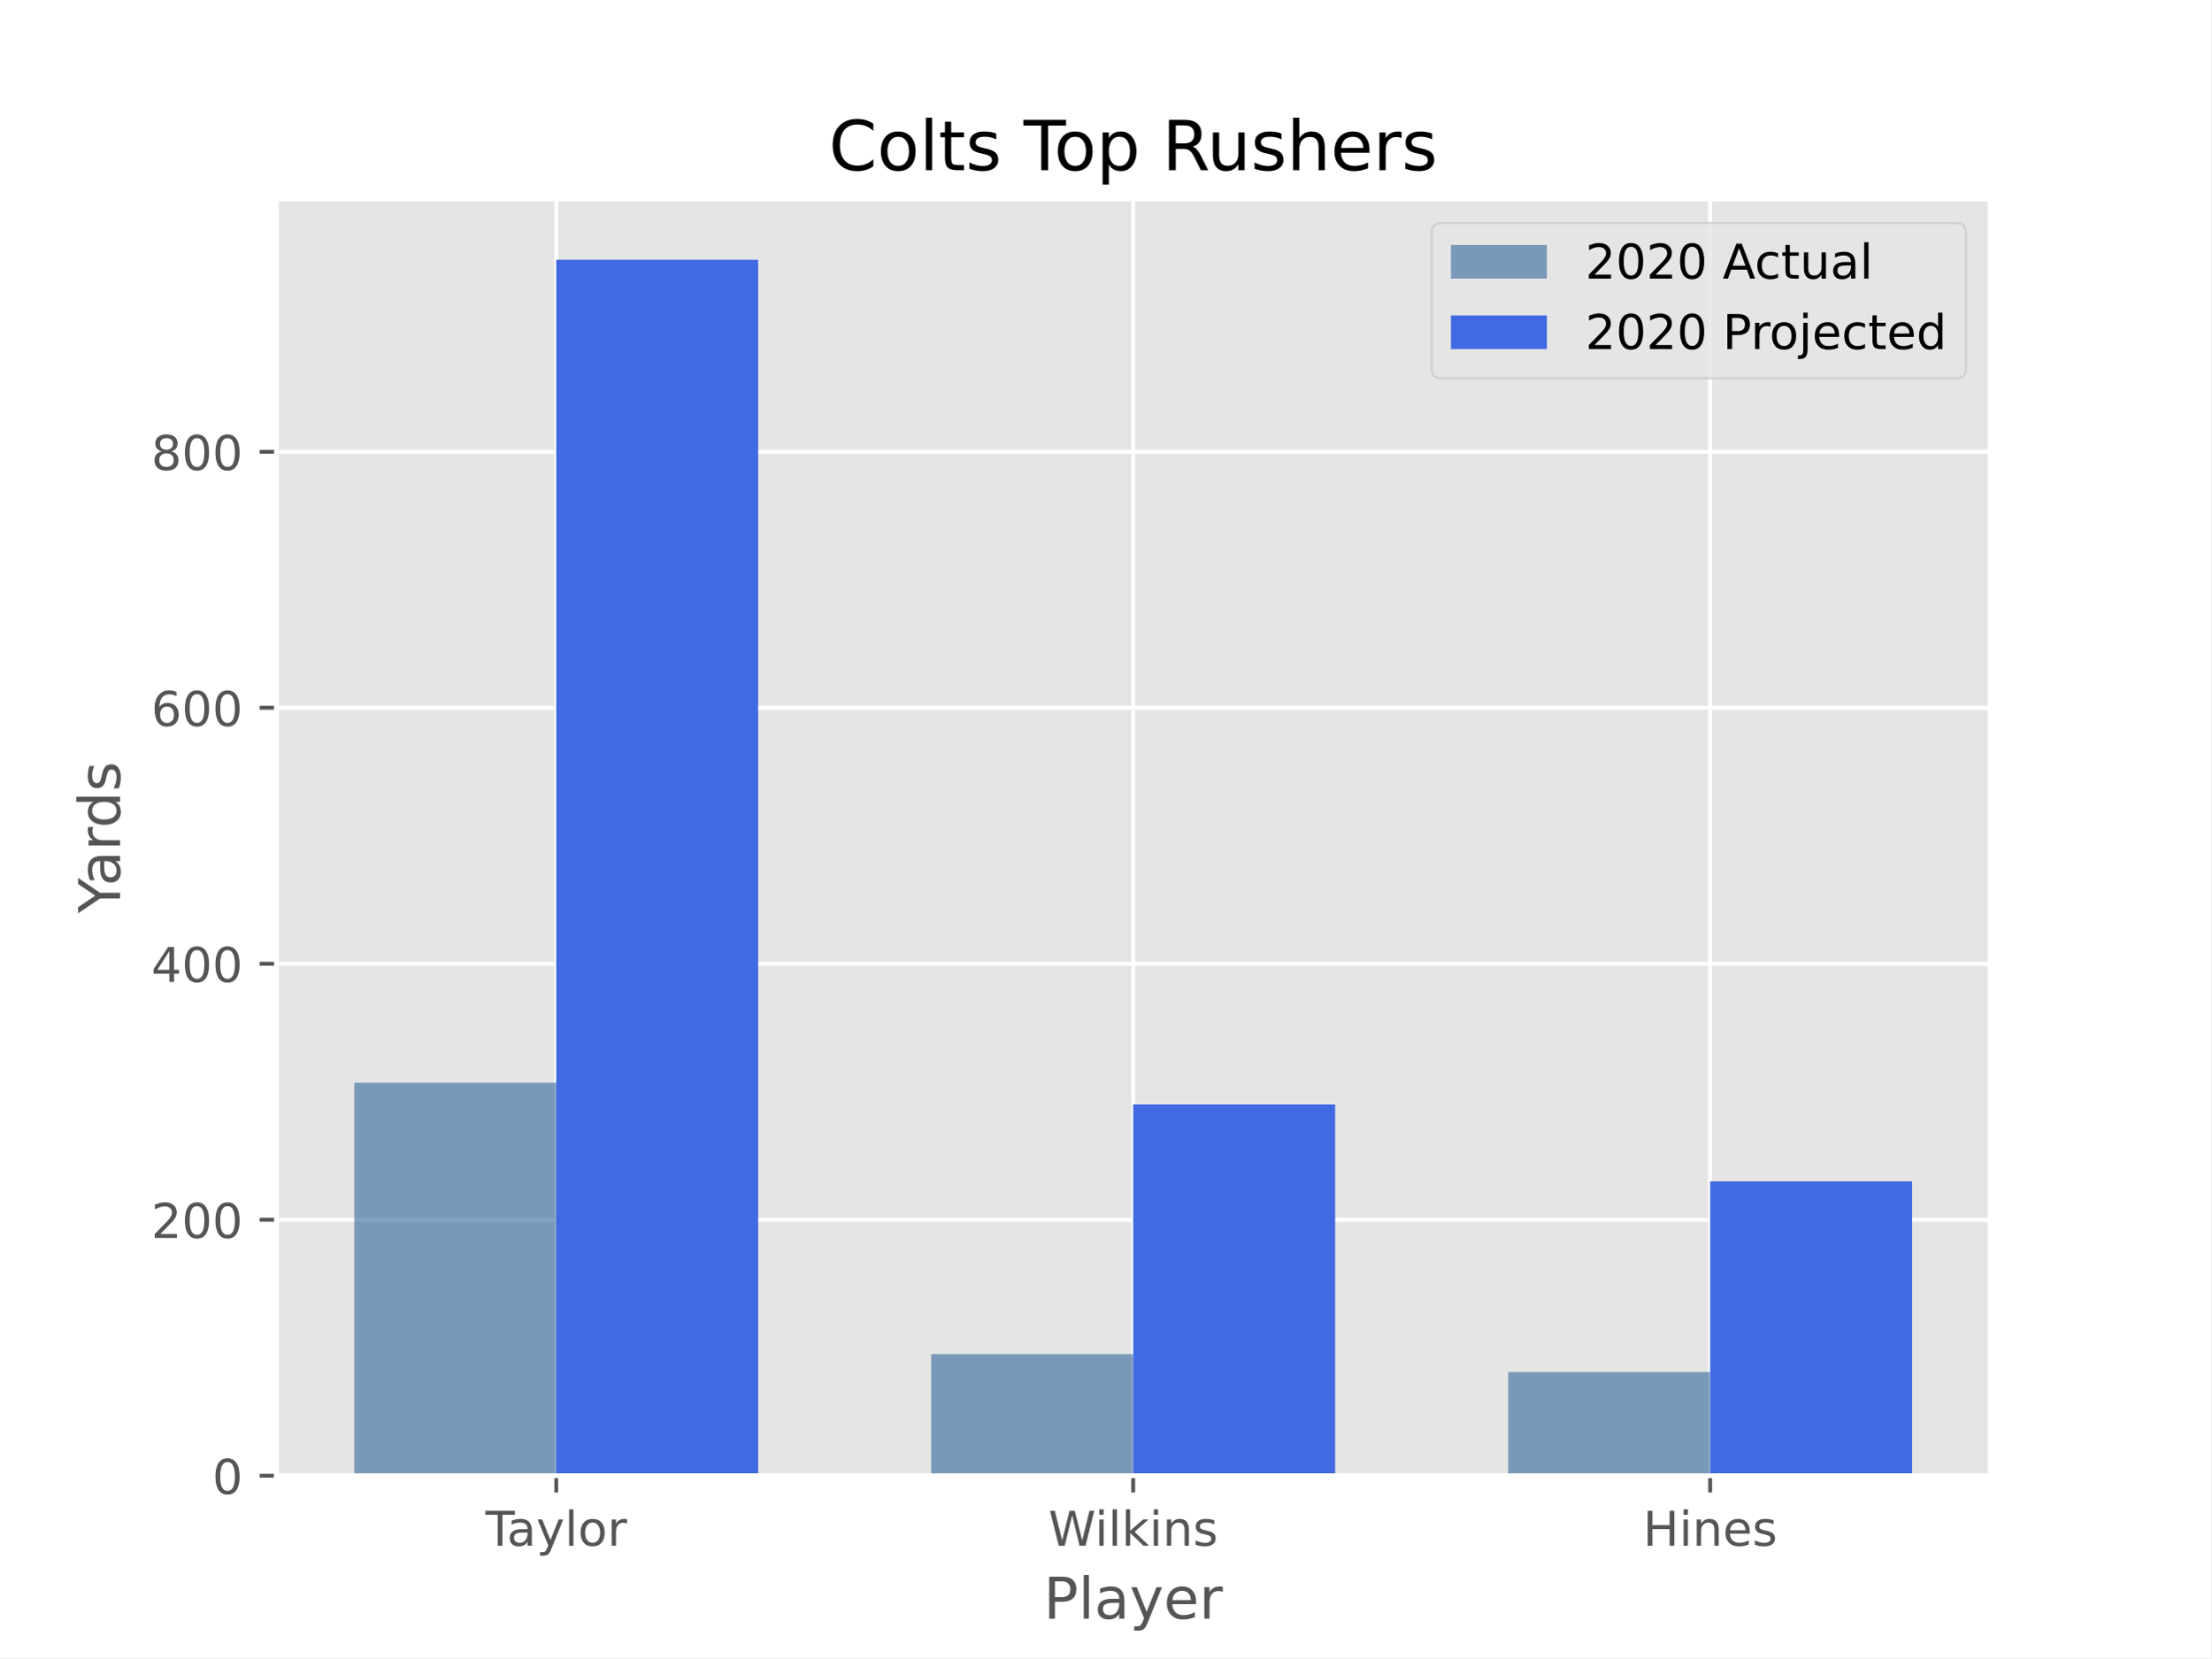
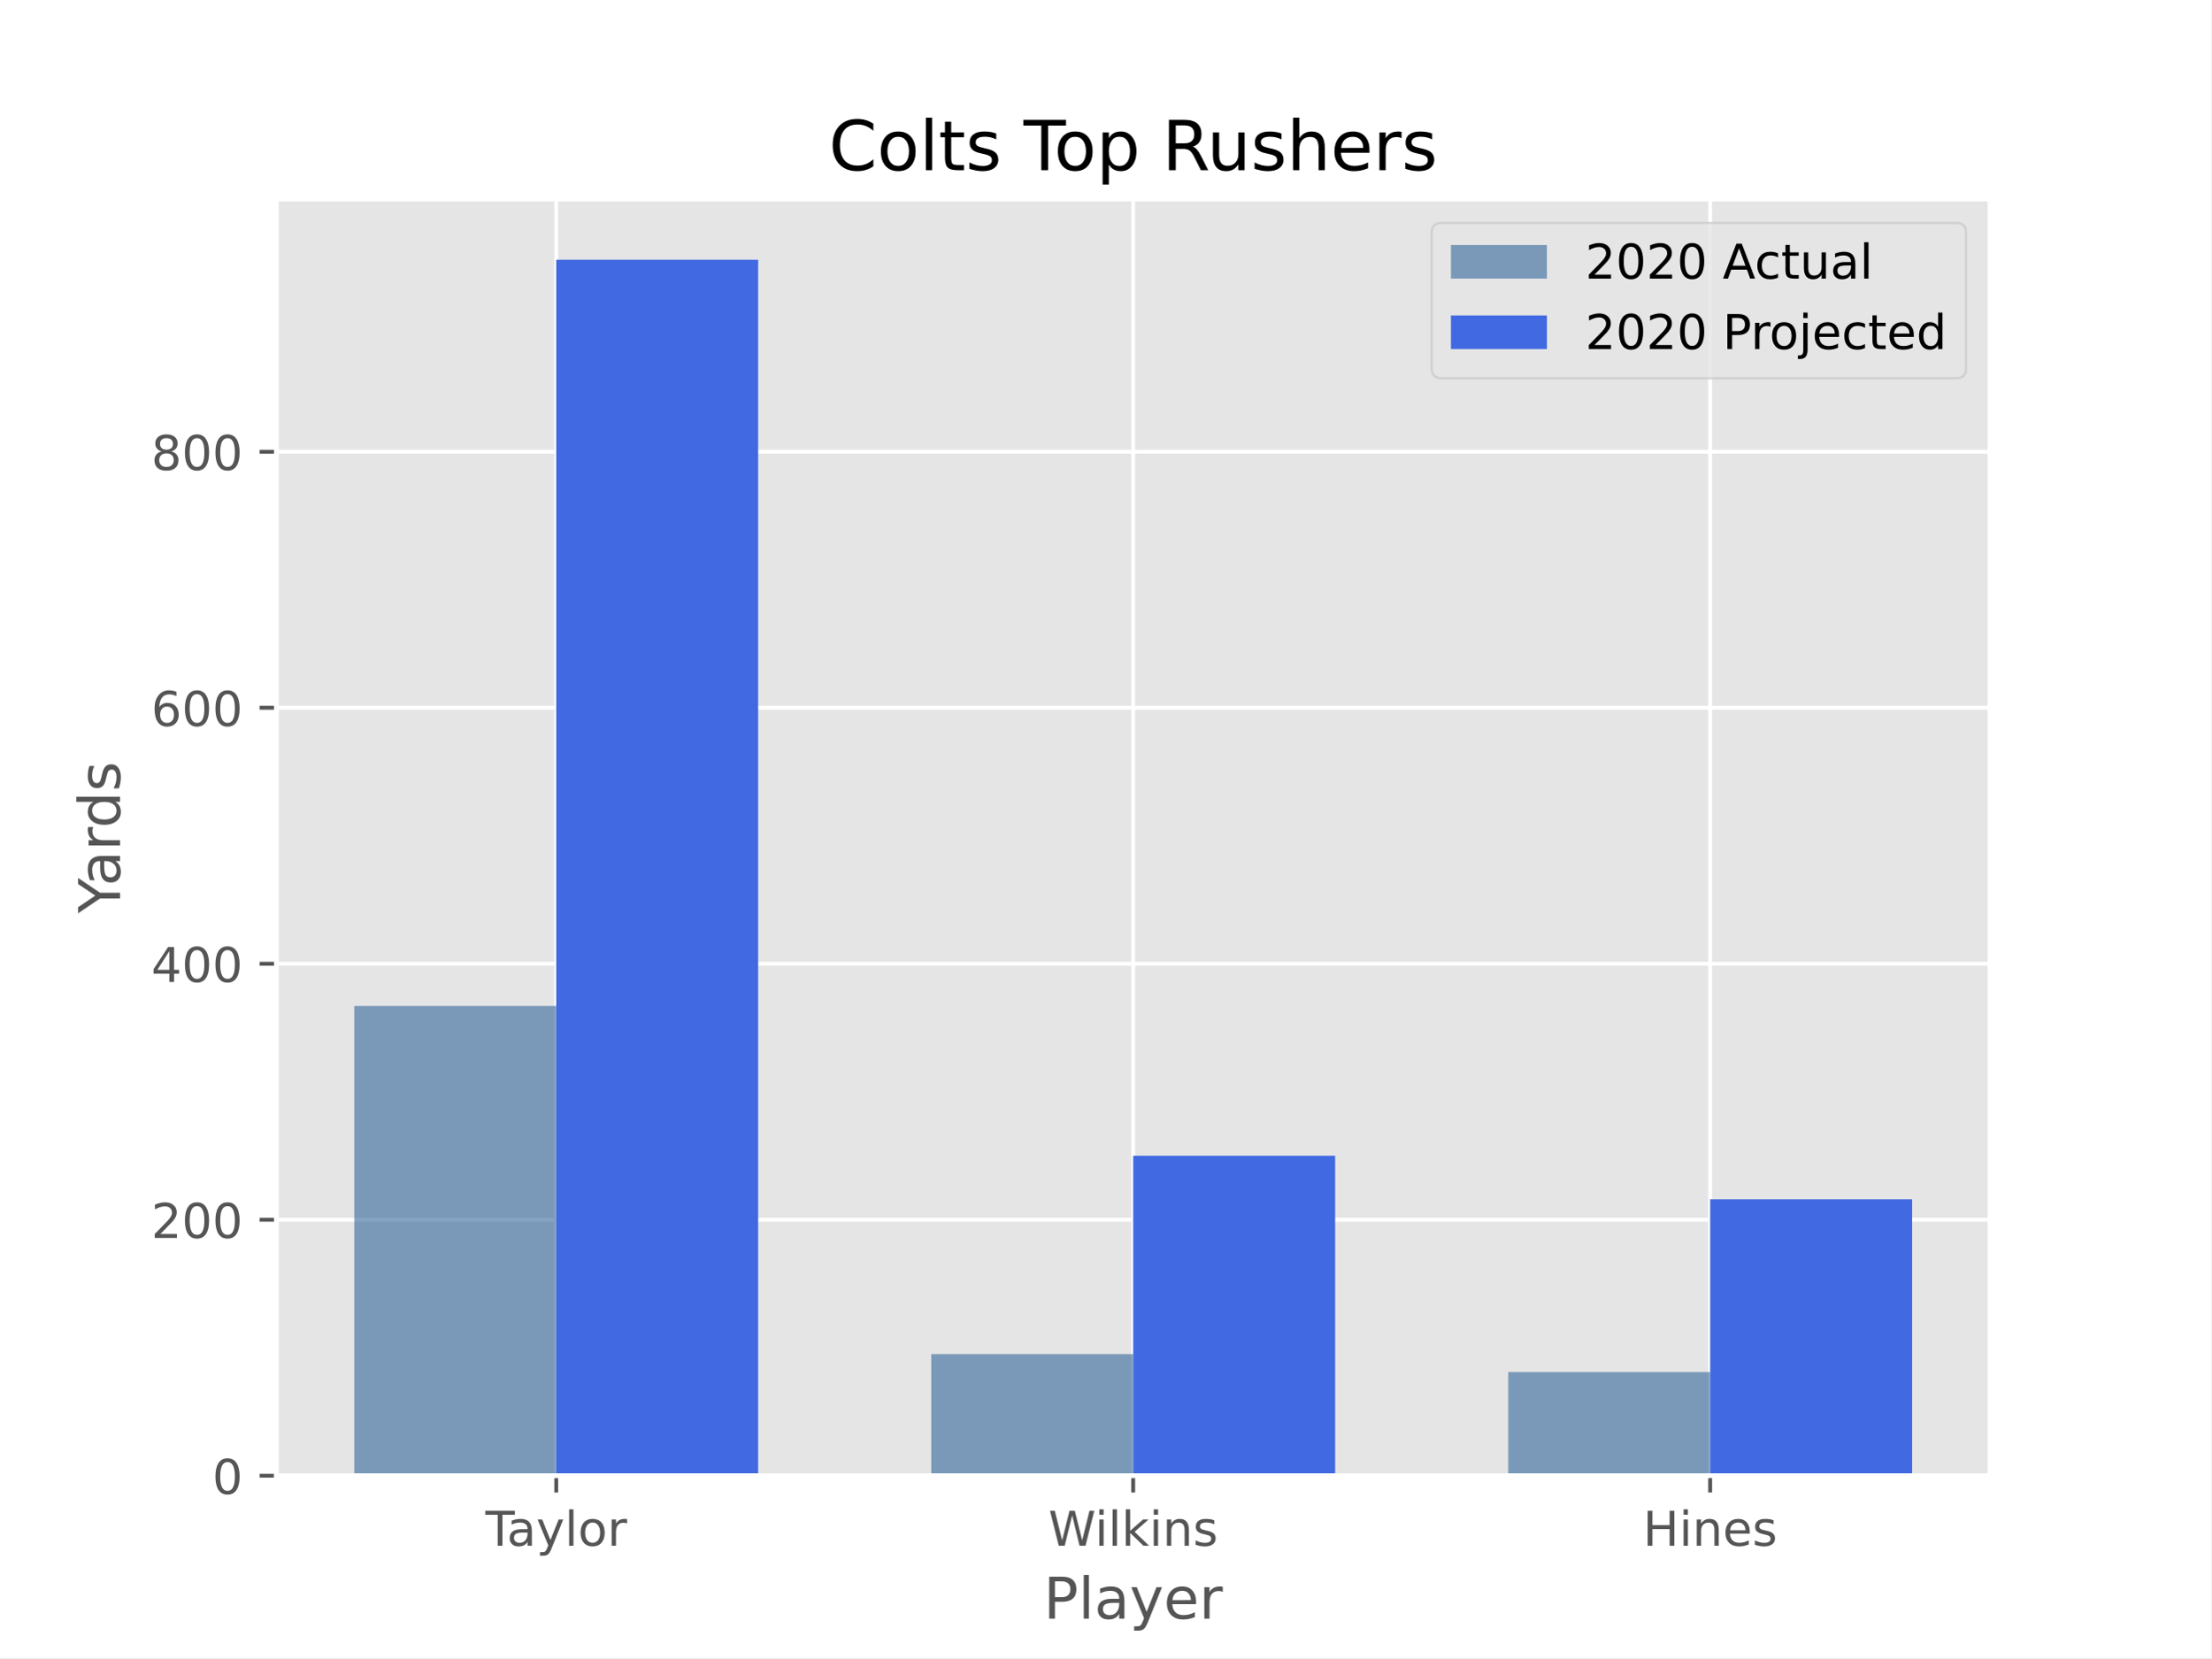
<svg xmlns="http://www.w3.org/2000/svg" xmlns:xlink="http://www.w3.org/1999/xlink" height="345.6pt" version="1.1" viewBox="0 0 460.8 345.6" width="460.8pt">
  <defs>
    <style type="text/css">*{stroke-linecap:butt;stroke-linejoin:round;}</style>
  </defs>
  <g id="figure_1">
    <g id="patch_1">
      <path d="M 0 345.6  L 460.8 345.6  L 460.8 0  L 0 0  z " style="fill:#ffffff;" />
    </g>
    <g id="axes_1">
      <g id="patch_2">
        <path d="M 57.6 307.584  L 414.72 307.584  L 414.72 41.472  L 57.6 41.472  z " style="fill:#e5e5e5;" />
      </g>
      <g id="matplotlib.axis_1">
        <g id="xtick_1">
          <g id="line2d_1">
-             <path clip-path="url(#pa7153b9156)" d="M 115.918 307.584  L 115.918 41.472  " style="fill:none;stroke:#ffffff;stroke-linecap:square;stroke-width:0.8;" />
+             <path clip-path="url(#p574c17836d)" d="M 115.918 307.584  L 115.918 41.472  " style="fill:none;stroke:#ffffff;stroke-linecap:square;stroke-width:0.8;" />
          </g>
          <g id="line2d_2">
            <defs>
-               <path d="M 0 0  L 0 3.5  " id="m038e6ff07d" style="stroke:#555555;stroke-width:0.8;" />
-             </defs>
-             <g>
-               <use style="fill:#555555;stroke:#555555;stroke-width:0.8;" x="115.918" xlink:href="#m038e6ff07d" y="307.584" />
+               <path d="M 0 0  L 0 3.5  " id="m53b5a67211" style="stroke:#555555;stroke-width:0.8;" />
+             </defs>
+             <g>
+               <use style="fill:#555555;stroke:#555555;stroke-width:0.8;" x="115.918" xlink:href="#m53b5a67211" y="307.584" />
            </g>
          </g>
          <g id="text_1">
            <g style="fill:#555555;" transform="translate(101.1613 322.1824)scale(0.1 -0.1)">
              <defs>
                <path d="M -0.297 72.906  L 61.375 72.906  L 61.375 64.594  L 35.5 64.594  L 35.5 0  L 25.594 0  L 25.594 64.594  L -0.297 64.594  z " id="DejaVuSans-84" />
                <path d="M 34.281 27.484  Q 23.391 27.484 19.188 25  Q 14.984 22.516 14.984 16.5  Q 14.984 11.719 18.141 8.906  Q 21.297 6.109 26.703 6.109  Q 34.188 6.109 38.703 11.406  Q 43.219 16.703 43.219 25.484  L 43.219 27.484  z M 52.203 31.203  L 52.203 0  L 43.219 0  L 43.219 8.297  Q 40.141 3.328 35.547 0.953  Q 30.953 -1.422 24.312 -1.422  Q 15.922 -1.422 10.953 3.297  Q 6 8.016 6 15.922  Q 6 25.141 12.172 29.828  Q 18.359 34.516 30.609 34.516  L 43.219 34.516  L 43.219 35.406  Q 43.219 41.609 39.141 45  Q 35.062 48.391 27.688 48.391  Q 23 48.391 18.547 47.266  Q 14.109 46.141 10.016 43.891  L 10.016 52.203  Q 14.938 54.109 19.578 55.047  Q 24.219 56 28.609 56  Q 40.484 56 46.344 49.844  Q 52.203 43.703 52.203 31.203  z " id="DejaVuSans-97" />
                <path d="M 32.172 -5.078  Q 28.375 -14.844 24.75 -17.812  Q 21.141 -20.797 15.094 -20.797  L 7.906 -20.797  L 7.906 -13.281  L 13.188 -13.281  Q 16.891 -13.281 18.938 -11.516  Q 21 -9.766 23.484 -3.219  L 25.094 0.875  L 2.984 54.688  L 12.5 54.688  L 29.594 11.922  L 46.688 54.688  L 56.203 54.688  z " id="DejaVuSans-121" />
                <path d="M 9.422 75.984  L 18.406 75.984  L 18.406 0  L 9.422 0  z " id="DejaVuSans-108" />
                <path d="M 30.609 48.391  Q 23.391 48.391 19.188 42.75  Q 14.984 37.109 14.984 27.297  Q 14.984 17.484 19.156 11.844  Q 23.344 6.203 30.609 6.203  Q 37.797 6.203 41.984 11.859  Q 46.188 17.531 46.188 27.297  Q 46.188 37.016 41.984 42.703  Q 37.797 48.391 30.609 48.391  z M 30.609 56  Q 42.328 56 49.016 48.375  Q 55.719 40.766 55.719 27.297  Q 55.719 13.875 49.016 6.219  Q 42.328 -1.422 30.609 -1.422  Q 18.844 -1.422 12.172 6.219  Q 5.516 13.875 5.516 27.297  Q 5.516 40.766 12.172 48.375  Q 18.844 56 30.609 56  z " id="DejaVuSans-111" />
                <path d="M 41.109 46.297  Q 39.594 47.172 37.812 47.578  Q 36.031 48 33.891 48  Q 26.266 48 22.188 43.047  Q 18.109 38.094 18.109 28.812  L 18.109 0  L 9.078 0  L 9.078 54.688  L 18.109 54.688  L 18.109 46.188  Q 20.953 51.172 25.484 53.578  Q 30.031 56 36.531 56  Q 37.453 56 38.578 55.875  Q 39.703 55.766 41.062 55.516  z " id="DejaVuSans-114" />
              </defs>
              <use xlink:href="#DejaVuSans-84" />
              <use x="44.584" xlink:href="#DejaVuSans-97" />
              <use x="105.863" xlink:href="#DejaVuSans-121" />
              <use x="165.043" xlink:href="#DejaVuSans-108" />
              <use x="192.826" xlink:href="#DejaVuSans-111" />
              <use x="254.008" xlink:href="#DejaVuSans-114" />
            </g>
          </g>
        </g>
        <g id="xtick_2">
          <g id="line2d_3">
-             <path clip-path="url(#pa7153b9156)" d="M 236.16 307.584  L 236.16 41.472  " style="fill:none;stroke:#ffffff;stroke-linecap:square;stroke-width:0.8;" />
+             <path clip-path="url(#p574c17836d)" d="M 236.16 307.584  L 236.16 41.472  " style="fill:none;stroke:#ffffff;stroke-linecap:square;stroke-width:0.8;" />
          </g>
          <g id="line2d_4">
            <g>
-               <use style="fill:#555555;stroke:#555555;stroke-width:0.8;" x="236.16" xlink:href="#m038e6ff07d" y="307.584" />
+               <use style="fill:#555555;stroke:#555555;stroke-width:0.8;" x="236.16" xlink:href="#m53b5a67211" y="307.584" />
            </g>
          </g>
          <g id="text_2">
            <g style="fill:#555555;" transform="translate(218.4928 322.1824)scale(0.1 -0.1)">
              <defs>
                <path d="M 3.328 72.906  L 13.281 72.906  L 28.609 11.281  L 43.891 72.906  L 54.984 72.906  L 70.312 11.281  L 85.594 72.906  L 95.609 72.906  L 77.297 0  L 64.891 0  L 49.516 63.281  L 33.984 0  L 21.578 0  z " id="DejaVuSans-87" />
                <path d="M 9.422 54.688  L 18.406 54.688  L 18.406 0  L 9.422 0  z M 9.422 75.984  L 18.406 75.984  L 18.406 64.594  L 9.422 64.594  z " id="DejaVuSans-105" />
                <path d="M 9.078 75.984  L 18.109 75.984  L 18.109 31.109  L 44.922 54.688  L 56.391 54.688  L 27.391 29.109  L 57.625 0  L 45.906 0  L 18.109 26.703  L 18.109 0  L 9.078 0  z " id="DejaVuSans-107" />
                <path d="M 54.891 33.016  L 54.891 0  L 45.906 0  L 45.906 32.719  Q 45.906 40.484 42.875 44.328  Q 39.844 48.188 33.797 48.188  Q 26.516 48.188 22.312 43.547  Q 18.109 38.922 18.109 30.906  L 18.109 0  L 9.078 0  L 9.078 54.688  L 18.109 54.688  L 18.109 46.188  Q 21.344 51.125 25.703 53.562  Q 30.078 56 35.797 56  Q 45.219 56 50.047 50.172  Q 54.891 44.344 54.891 33.016  z " id="DejaVuSans-110" />
                <path d="M 44.281 53.078  L 44.281 44.578  Q 40.484 46.531 36.375 47.5  Q 32.281 48.484 27.875 48.484  Q 21.188 48.484 17.844 46.438  Q 14.5 44.391 14.5 40.281  Q 14.5 37.156 16.891 35.375  Q 19.281 33.594 26.516 31.984  L 29.594 31.297  Q 39.156 29.25 43.188 25.516  Q 47.219 21.781 47.219 15.094  Q 47.219 7.469 41.188 3.016  Q 35.156 -1.422 24.609 -1.422  Q 20.219 -1.422 15.453 -0.562  Q 10.688 0.297 5.422 2  L 5.422 11.281  Q 10.406 8.688 15.234 7.391  Q 20.062 6.109 24.812 6.109  Q 31.156 6.109 34.562 8.281  Q 37.984 10.453 37.984 14.406  Q 37.984 18.062 35.516 20.016  Q 33.062 21.969 24.703 23.781  L 21.578 24.516  Q 13.234 26.266 9.516 29.906  Q 5.812 33.547 5.812 39.891  Q 5.812 47.609 11.281 51.797  Q 16.75 56 26.812 56  Q 31.781 56 36.172 55.266  Q 40.578 54.547 44.281 53.078  z " id="DejaVuSans-115" />
              </defs>
              <use xlink:href="#DejaVuSans-87" />
              <use x="96.627" xlink:href="#DejaVuSans-105" />
              <use x="124.41" xlink:href="#DejaVuSans-108" />
              <use x="152.193" xlink:href="#DejaVuSans-107" />
              <use x="210.104" xlink:href="#DejaVuSans-105" />
              <use x="237.887" xlink:href="#DejaVuSans-110" />
              <use x="301.266" xlink:href="#DejaVuSans-115" />
            </g>
          </g>
        </g>
        <g id="xtick_3">
          <g id="line2d_5">
-             <path clip-path="url(#pa7153b9156)" d="M 356.402 307.584  L 356.402 41.472  " style="fill:none;stroke:#ffffff;stroke-linecap:square;stroke-width:0.8;" />
+             <path clip-path="url(#p574c17836d)" d="M 356.402 307.584  L 356.402 41.472  " style="fill:none;stroke:#ffffff;stroke-linecap:square;stroke-width:0.8;" />
          </g>
          <g id="line2d_6">
            <g>
-               <use style="fill:#555555;stroke:#555555;stroke-width:0.8;" x="356.402" xlink:href="#m038e6ff07d" y="307.584" />
+               <use style="fill:#555555;stroke:#555555;stroke-width:0.8;" x="356.402" xlink:href="#m53b5a67211" y="307.584" />
            </g>
          </g>
          <g id="text_3">
            <g style="fill:#555555;" transform="translate(342.4032 322.1824)scale(0.1 -0.1)">
              <defs>
                <path d="M 9.812 72.906  L 19.672 72.906  L 19.672 43.016  L 55.516 43.016  L 55.516 72.906  L 65.375 72.906  L 65.375 0  L 55.516 0  L 55.516 34.719  L 19.672 34.719  L 19.672 0  L 9.812 0  z " id="DejaVuSans-72" />
                <path d="M 56.203 29.594  L 56.203 25.203  L 14.891 25.203  Q 15.484 15.922 20.484 11.062  Q 25.484 6.203 34.422 6.203  Q 39.594 6.203 44.453 7.469  Q 49.312 8.734 54.109 11.281  L 54.109 2.781  Q 49.266 0.734 44.188 -0.344  Q 39.109 -1.422 33.891 -1.422  Q 20.797 -1.422 13.156 6.188  Q 5.516 13.812 5.516 26.812  Q 5.516 40.234 12.766 48.109  Q 20.016 56 32.328 56  Q 43.359 56 49.781 48.891  Q 56.203 41.797 56.203 29.594  z M 47.219 32.234  Q 47.125 39.594 43.094 43.984  Q 39.062 48.391 32.422 48.391  Q 24.906 48.391 20.391 44.141  Q 15.875 39.891 15.188 32.172  z " id="DejaVuSans-101" />
              </defs>
              <use xlink:href="#DejaVuSans-72" />
              <use x="75.195" xlink:href="#DejaVuSans-105" />
              <use x="102.979" xlink:href="#DejaVuSans-110" />
              <use x="166.357" xlink:href="#DejaVuSans-101" />
              <use x="227.881" xlink:href="#DejaVuSans-115" />
            </g>
          </g>
        </g>
        <g id="text_4">
          <g style="fill:#555555;" transform="translate(217.4888 337.3802)scale(0.12 -0.12)">
            <defs>
              <path d="M 19.672 64.797  L 19.672 37.406  L 32.078 37.406  Q 38.969 37.406 42.719 40.969  Q 46.484 44.531 46.484 51.125  Q 46.484 57.672 42.719 61.234  Q 38.969 64.797 32.078 64.797  z M 9.812 72.906  L 32.078 72.906  Q 44.344 72.906 50.609 67.359  Q 56.891 61.812 56.891 51.125  Q 56.891 40.328 50.609 34.812  Q 44.344 29.297 32.078 29.297  L 19.672 29.297  L 19.672 0  L 9.812 0  z " id="DejaVuSans-80" />
            </defs>
            <use xlink:href="#DejaVuSans-80" />
            <use x="60.303" xlink:href="#DejaVuSans-108" />
            <use x="88.086" xlink:href="#DejaVuSans-97" />
            <use x="149.365" xlink:href="#DejaVuSans-121" />
            <use x="208.545" xlink:href="#DejaVuSans-101" />
            <use x="270.068" xlink:href="#DejaVuSans-114" />
          </g>
        </g>
      </g>
      <g id="matplotlib.axis_2">
        <g id="ytick_1">
          <g id="line2d_7">
-             <path clip-path="url(#pa7153b9156)" d="M 57.6 307.584  L 414.72 307.584  " style="fill:none;stroke:#ffffff;stroke-linecap:square;stroke-width:0.8;" />
+             <path clip-path="url(#p574c17836d)" d="M 57.6 307.584  L 414.72 307.584  " style="fill:none;stroke:#ffffff;stroke-linecap:square;stroke-width:0.8;" />
          </g>
          <g id="line2d_8">
            <defs>
-               <path d="M 0 0  L -3.5 0  " id="mea3cc97620" style="stroke:#555555;stroke-width:0.8;" />
-             </defs>
-             <g>
-               <use style="fill:#555555;stroke:#555555;stroke-width:0.8;" x="57.6" xlink:href="#mea3cc97620" y="307.584" />
+               <path d="M 0 0  L -3.5 0  " id="md7843be1fa" style="stroke:#555555;stroke-width:0.8;" />
+             </defs>
+             <g>
+               <use style="fill:#555555;stroke:#555555;stroke-width:0.8;" x="57.6" xlink:href="#md7843be1fa" y="307.584" />
            </g>
          </g>
          <g id="text_5">
            <g style="fill:#555555;" transform="translate(44.2375 311.3832)scale(0.1 -0.1)">
              <defs>
                <path d="M 31.781 66.406  Q 24.172 66.406 20.328 58.906  Q 16.5 51.422 16.5 36.375  Q 16.5 21.391 20.328 13.891  Q 24.172 6.391 31.781 6.391  Q 39.453 6.391 43.281 13.891  Q 47.125 21.391 47.125 36.375  Q 47.125 51.422 43.281 58.906  Q 39.453 66.406 31.781 66.406  z M 31.781 74.219  Q 44.047 74.219 50.516 64.516  Q 56.984 54.828 56.984 36.375  Q 56.984 17.969 50.516 8.266  Q 44.047 -1.422 31.781 -1.422  Q 19.531 -1.422 13.062 8.266  Q 6.594 17.969 6.594 36.375  Q 6.594 54.828 13.062 64.516  Q 19.531 74.219 31.781 74.219  z " id="DejaVuSans-48" />
              </defs>
              <use xlink:href="#DejaVuSans-48" />
            </g>
          </g>
        </g>
        <g id="ytick_2">
          <g id="line2d_9">
-             <path clip-path="url(#pa7153b9156)" d="M 57.6 254.228  L 414.72 254.228  " style="fill:none;stroke:#ffffff;stroke-linecap:square;stroke-width:0.8;" />
+             <path clip-path="url(#p574c17836d)" d="M 57.6 254.228  L 414.72 254.228  " style="fill:none;stroke:#ffffff;stroke-linecap:square;stroke-width:0.8;" />
          </g>
          <g id="line2d_10">
            <g>
-               <use style="fill:#555555;stroke:#555555;stroke-width:0.8;" x="57.6" xlink:href="#mea3cc97620" y="254.228" />
+               <use style="fill:#555555;stroke:#555555;stroke-width:0.8;" x="57.6" xlink:href="#md7843be1fa" y="254.228" />
            </g>
          </g>
          <g id="text_6">
            <g style="fill:#555555;" transform="translate(31.5125 258.0274)scale(0.1 -0.1)">
              <defs>
                <path d="M 19.188 8.297  L 53.609 8.297  L 53.609 0  L 7.328 0  L 7.328 8.297  Q 12.938 14.109 22.625 23.891  Q 32.328 33.688 34.812 36.531  Q 39.547 41.844 41.422 45.531  Q 43.312 49.219 43.312 52.781  Q 43.312 58.594 39.234 62.25  Q 35.156 65.922 28.609 65.922  Q 23.969 65.922 18.812 64.312  Q 13.672 62.703 7.812 59.422  L 7.812 69.391  Q 13.766 71.781 18.938 73  Q 24.125 74.219 28.422 74.219  Q 39.75 74.219 46.484 68.547  Q 53.219 62.891 53.219 53.422  Q 53.219 48.922 51.531 44.891  Q 49.859 40.875 45.406 35.406  Q 44.188 33.984 37.641 27.219  Q 31.109 20.453 19.188 8.297  z " id="DejaVuSans-50" />
              </defs>
              <use xlink:href="#DejaVuSans-50" />
              <use x="63.623" xlink:href="#DejaVuSans-48" />
              <use x="127.246" xlink:href="#DejaVuSans-48" />
            </g>
          </g>
        </g>
        <g id="ytick_3">
          <g id="line2d_11">
-             <path clip-path="url(#pa7153b9156)" d="M 57.6 200.872  L 414.72 200.872  " style="fill:none;stroke:#ffffff;stroke-linecap:square;stroke-width:0.8;" />
+             <path clip-path="url(#p574c17836d)" d="M 57.6 200.872  L 414.72 200.872  " style="fill:none;stroke:#ffffff;stroke-linecap:square;stroke-width:0.8;" />
          </g>
          <g id="line2d_12">
            <g>
-               <use style="fill:#555555;stroke:#555555;stroke-width:0.8;" x="57.6" xlink:href="#mea3cc97620" y="200.872" />
+               <use style="fill:#555555;stroke:#555555;stroke-width:0.8;" x="57.6" xlink:href="#md7843be1fa" y="200.872" />
            </g>
          </g>
          <g id="text_7">
            <g style="fill:#555555;" transform="translate(31.5125 204.6716)scale(0.1 -0.1)">
              <defs>
                <path d="M 37.797 64.312  L 12.891 25.391  L 37.797 25.391  z M 35.203 72.906  L 47.609 72.906  L 47.609 25.391  L 58.016 25.391  L 58.016 17.188  L 47.609 17.188  L 47.609 0  L 37.797 0  L 37.797 17.188  L 4.891 17.188  L 4.891 26.703  z " id="DejaVuSans-52" />
              </defs>
              <use xlink:href="#DejaVuSans-52" />
              <use x="63.623" xlink:href="#DejaVuSans-48" />
              <use x="127.246" xlink:href="#DejaVuSans-48" />
            </g>
          </g>
        </g>
        <g id="ytick_4">
          <g id="line2d_13">
-             <path clip-path="url(#pa7153b9156)" d="M 57.6 147.517  L 414.72 147.517  " style="fill:none;stroke:#ffffff;stroke-linecap:square;stroke-width:0.8;" />
+             <path clip-path="url(#p574c17836d)" d="M 57.6 147.517  L 414.72 147.517  " style="fill:none;stroke:#ffffff;stroke-linecap:square;stroke-width:0.8;" />
          </g>
          <g id="line2d_14">
            <g>
-               <use style="fill:#555555;stroke:#555555;stroke-width:0.8;" x="57.6" xlink:href="#mea3cc97620" y="147.517" />
+               <use style="fill:#555555;stroke:#555555;stroke-width:0.8;" x="57.6" xlink:href="#md7843be1fa" y="147.517" />
            </g>
          </g>
          <g id="text_8">
            <g style="fill:#555555;" transform="translate(31.5125 151.3159)scale(0.1 -0.1)">
              <defs>
                <path d="M 33.016 40.375  Q 26.375 40.375 22.484 35.828  Q 18.609 31.297 18.609 23.391  Q 18.609 15.531 22.484 10.953  Q 26.375 6.391 33.016 6.391  Q 39.656 6.391 43.531 10.953  Q 47.406 15.531 47.406 23.391  Q 47.406 31.297 43.531 35.828  Q 39.656 40.375 33.016 40.375  z M 52.594 71.297  L 52.594 62.312  Q 48.875 64.062 45.094 64.984  Q 41.312 65.922 37.594 65.922  Q 27.828 65.922 22.672 59.328  Q 17.531 52.734 16.797 39.406  Q 19.672 43.656 24.016 45.922  Q 28.375 48.188 33.594 48.188  Q 44.578 48.188 50.953 41.516  Q 57.328 34.859 57.328 23.391  Q 57.328 12.156 50.688 5.359  Q 44.047 -1.422 33.016 -1.422  Q 20.359 -1.422 13.672 8.266  Q 6.984 17.969 6.984 36.375  Q 6.984 53.656 15.188 63.938  Q 23.391 74.219 37.203 74.219  Q 40.922 74.219 44.703 73.484  Q 48.484 72.75 52.594 71.297  z " id="DejaVuSans-54" />
              </defs>
              <use xlink:href="#DejaVuSans-54" />
              <use x="63.623" xlink:href="#DejaVuSans-48" />
              <use x="127.246" xlink:href="#DejaVuSans-48" />
            </g>
          </g>
        </g>
        <g id="ytick_5">
          <g id="line2d_15">
-             <path clip-path="url(#pa7153b9156)" d="M 57.6 94.161  L 414.72 94.161  " style="fill:none;stroke:#ffffff;stroke-linecap:square;stroke-width:0.8;" />
+             <path clip-path="url(#p574c17836d)" d="M 57.6 94.161  L 414.72 94.161  " style="fill:none;stroke:#ffffff;stroke-linecap:square;stroke-width:0.8;" />
          </g>
          <g id="line2d_16">
            <g>
-               <use style="fill:#555555;stroke:#555555;stroke-width:0.8;" x="57.6" xlink:href="#mea3cc97620" y="94.161" />
+               <use style="fill:#555555;stroke:#555555;stroke-width:0.8;" x="57.6" xlink:href="#md7843be1fa" y="94.161" />
            </g>
          </g>
          <g id="text_9">
            <g style="fill:#555555;" transform="translate(31.5125 97.96006)scale(0.1 -0.1)">
              <defs>
                <path d="M 31.781 34.625  Q 24.75 34.625 20.719 30.859  Q 16.703 27.094 16.703 20.516  Q 16.703 13.922 20.719 10.156  Q 24.75 6.391 31.781 6.391  Q 38.812 6.391 42.859 10.172  Q 46.922 13.969 46.922 20.516  Q 46.922 27.094 42.891 30.859  Q 38.875 34.625 31.781 34.625  z M 21.922 38.812  Q 15.578 40.375 12.031 44.719  Q 8.5 49.078 8.5 55.328  Q 8.5 64.062 14.719 69.141  Q 20.953 74.219 31.781 74.219  Q 42.672 74.219 48.875 69.141  Q 55.078 64.062 55.078 55.328  Q 55.078 49.078 51.531 44.719  Q 48 40.375 41.703 38.812  Q 48.828 37.156 52.797 32.312  Q 56.781 27.484 56.781 20.516  Q 56.781 9.906 50.312 4.234  Q 43.844 -1.422 31.781 -1.422  Q 19.734 -1.422 13.25 4.234  Q 6.781 9.906 6.781 20.516  Q 6.781 27.484 10.781 32.312  Q 14.797 37.156 21.922 38.812  z M 18.312 54.391  Q 18.312 48.734 21.844 45.562  Q 25.391 42.391 31.781 42.391  Q 38.141 42.391 41.719 45.562  Q 45.312 48.734 45.312 54.391  Q 45.312 60.062 41.719 63.234  Q 38.141 66.406 31.781 66.406  Q 25.391 66.406 21.844 63.234  Q 18.312 60.062 18.312 54.391  z " id="DejaVuSans-56" />
              </defs>
              <use xlink:href="#DejaVuSans-56" />
              <use x="63.623" xlink:href="#DejaVuSans-48" />
              <use x="127.246" xlink:href="#DejaVuSans-48" />
            </g>
          </g>
        </g>
        <g id="text_10">
          <g style="fill:#555555;" transform="translate(25.01687 190.3408)rotate(-90)scale(0.12 -0.12)">
            <defs>
              <path d="M -0.203 72.906  L 10.406 72.906  L 30.609 42.922  L 50.688 72.906  L 61.281 72.906  L 35.5 34.719  L 35.5 0  L 25.594 0  L 25.594 34.719  z " id="DejaVuSans-89" />
              <path d="M 45.406 46.391  L 45.406 75.984  L 54.391 75.984  L 54.391 0  L 45.406 0  L 45.406 8.203  Q 42.578 3.328 38.25 0.953  Q 33.938 -1.422 27.875 -1.422  Q 17.969 -1.422 11.734 6.484  Q 5.516 14.406 5.516 27.297  Q 5.516 40.188 11.734 48.094  Q 17.969 56 27.875 56  Q 33.938 56 38.25 53.625  Q 42.578 51.266 45.406 46.391  z M 14.797 27.297  Q 14.797 17.391 18.875 11.75  Q 22.953 6.109 30.078 6.109  Q 37.203 6.109 41.297 11.75  Q 45.406 17.391 45.406 27.297  Q 45.406 37.203 41.297 42.844  Q 37.203 48.484 30.078 48.484  Q 22.953 48.484 18.875 42.844  Q 14.797 37.203 14.797 27.297  z " id="DejaVuSans-100" />
            </defs>
            <use xlink:href="#DejaVuSans-89" />
            <use x="47.334" xlink:href="#DejaVuSans-97" />
            <use x="108.613" xlink:href="#DejaVuSans-114" />
            <use x="147.977" xlink:href="#DejaVuSans-100" />
            <use x="211.453" xlink:href="#DejaVuSans-115" />
          </g>
        </g>
      </g>
      <g id="patch_3">
-         <path clip-path="url(#pa7153b9156)" d="M 73.833 307.584  L 115.918 307.584  L 115.918 225.683  L 73.833 225.683  z " style="fill:#336699;fill-opacity:0.6;" />
+         <path clip-path="url(#p574c17836d)" d="M 73.833 307.584  L 115.918 307.584  L 115.918 209.676  L 73.833 209.676  z " style="fill:#336699;fill-opacity:0.6;" />
      </g>
      <g id="patch_4">
-         <path clip-path="url(#pa7153b9156)" d="M 194.075 307.584  L 236.16 307.584  L 236.16 282.24  L 194.075 282.24  z " style="fill:#336699;fill-opacity:0.6;" />
+         <path clip-path="url(#p574c17836d)" d="M 194.075 307.584  L 236.16 307.584  L 236.16 282.24  L 194.075 282.24  z " style="fill:#336699;fill-opacity:0.6;" />
      </g>
      <g id="patch_5">
-         <path clip-path="url(#pa7153b9156)" d="M 314.318 307.584  L 356.402 307.584  L 356.402 285.975  L 314.318 285.975  z " style="fill:#336699;fill-opacity:0.6;" />
+         <path clip-path="url(#p574c17836d)" d="M 314.318 307.584  L 356.402 307.584  L 356.402 285.975  L 314.318 285.975  z " style="fill:#336699;fill-opacity:0.6;" />
      </g>
      <g id="patch_6">
-         <path clip-path="url(#pa7153b9156)" d="M 115.918 307.584  L 158.002 307.584  L 158.002 54.144  L 115.918 54.144  z " style="fill:#4169e1;" />
+         <path clip-path="url(#p574c17836d)" d="M 115.918 307.584  L 158.002 307.584  L 158.002 54.144  L 115.918 54.144  z " style="fill:#4169e1;" />
      </g>
      <g id="patch_7">
-         <path clip-path="url(#pa7153b9156)" d="M 236.16 307.584  L 278.245 307.584  L 278.245 230.218  L 236.16 230.218  z " style="fill:#4169e1;" />
+         <path clip-path="url(#p574c17836d)" d="M 236.16 307.584  L 278.245 307.584  L 278.245 240.889  L 236.16 240.889  z " style="fill:#4169e1;" />
      </g>
      <g id="patch_8">
-         <path clip-path="url(#pa7153b9156)" d="M 356.402 307.584  L 398.487 307.584  L 398.487 246.225  L 356.402 246.225  z " style="fill:#4169e1;" />
+         <path clip-path="url(#p574c17836d)" d="M 356.402 307.584  L 398.487 307.584  L 398.487 249.96  L 356.402 249.96  z " style="fill:#4169e1;" />
      </g>
      <g id="patch_9">
        <path d="M 57.6 307.584  L 57.6 41.472  " style="fill:none;stroke:#ffffff;stroke-linecap:square;stroke-linejoin:miter;" />
      </g>
      <g id="patch_10">
        <path d="M 414.72 307.584  L 414.72 41.472  " style="fill:none;stroke:#ffffff;stroke-linecap:square;stroke-linejoin:miter;" />
      </g>
      <g id="patch_11">
        <path d="M 57.6 307.584  L 414.72 307.584  " style="fill:none;stroke:#ffffff;stroke-linecap:square;stroke-linejoin:miter;" />
      </g>
      <g id="patch_12">
        <path d="M 57.6 41.472  L 414.72 41.472  " style="fill:none;stroke:#ffffff;stroke-linecap:square;stroke-linejoin:miter;" />
      </g>
      <g id="text_11">
        <g transform="translate(172.7303 35.472)scale(0.144 -0.144)">
          <defs>
            <path d="M 64.406 67.281  L 64.406 56.891  Q 59.422 61.531 53.781 63.812  Q 48.141 66.109 41.797 66.109  Q 29.297 66.109 22.656 58.469  Q 16.016 50.828 16.016 36.375  Q 16.016 21.969 22.656 14.328  Q 29.297 6.688 41.797 6.688  Q 48.141 6.688 53.781 8.984  Q 59.422 11.281 64.406 15.922  L 64.406 5.609  Q 59.234 2.094 53.438 0.328  Q 47.656 -1.422 41.219 -1.422  Q 24.656 -1.422 15.125 8.703  Q 5.609 18.844 5.609 36.375  Q 5.609 53.953 15.125 64.078  Q 24.656 74.219 41.219 74.219  Q 47.75 74.219 53.531 72.484  Q 59.328 70.75 64.406 67.281  z " id="DejaVuSans-67" />
            <path d="M 18.312 70.219  L 18.312 54.688  L 36.812 54.688  L 36.812 47.703  L 18.312 47.703  L 18.312 18.016  Q 18.312 11.328 20.141 9.422  Q 21.969 7.516 27.594 7.516  L 36.812 7.516  L 36.812 0  L 27.594 0  Q 17.188 0 13.234 3.875  Q 9.281 7.766 9.281 18.016  L 9.281 47.703  L 2.688 47.703  L 2.688 54.688  L 9.281 54.688  L 9.281 70.219  z " id="DejaVuSans-116" />
            <path id="DejaVuSans-32" />
            <path d="M 18.109 8.203  L 18.109 -20.797  L 9.078 -20.797  L 9.078 54.688  L 18.109 54.688  L 18.109 46.391  Q 20.953 51.266 25.266 53.625  Q 29.594 56 35.594 56  Q 45.562 56 51.781 48.094  Q 58.016 40.188 58.016 27.297  Q 58.016 14.406 51.781 6.484  Q 45.562 -1.422 35.594 -1.422  Q 29.594 -1.422 25.266 0.953  Q 20.953 3.328 18.109 8.203  z M 48.688 27.297  Q 48.688 37.203 44.609 42.844  Q 40.531 48.484 33.406 48.484  Q 26.266 48.484 22.188 42.844  Q 18.109 37.203 18.109 27.297  Q 18.109 17.391 22.188 11.75  Q 26.266 6.109 33.406 6.109  Q 40.531 6.109 44.609 11.75  Q 48.688 17.391 48.688 27.297  z " id="DejaVuSans-112" />
            <path d="M 44.391 34.188  Q 47.562 33.109 50.562 29.594  Q 53.562 26.078 56.594 19.922  L 66.609 0  L 56 0  L 46.688 18.703  Q 43.062 26.031 39.672 28.422  Q 36.281 30.812 30.422 30.812  L 19.672 30.812  L 19.672 0  L 9.812 0  L 9.812 72.906  L 32.078 72.906  Q 44.578 72.906 50.734 67.672  Q 56.891 62.453 56.891 51.906  Q 56.891 45.016 53.688 40.469  Q 50.484 35.938 44.391 34.188  z M 19.672 64.797  L 19.672 38.922  L 32.078 38.922  Q 39.203 38.922 42.844 42.219  Q 46.484 45.516 46.484 51.906  Q 46.484 58.297 42.844 61.547  Q 39.203 64.797 32.078 64.797  z " id="DejaVuSans-82" />
            <path d="M 8.5 21.578  L 8.5 54.688  L 17.484 54.688  L 17.484 21.922  Q 17.484 14.156 20.5 10.266  Q 23.531 6.391 29.594 6.391  Q 36.859 6.391 41.078 11.031  Q 45.312 15.672 45.312 23.688  L 45.312 54.688  L 54.297 54.688  L 54.297 0  L 45.312 0  L 45.312 8.406  Q 42.047 3.422 37.719 1  Q 33.406 -1.422 27.688 -1.422  Q 18.266 -1.422 13.375 4.438  Q 8.5 10.297 8.5 21.578  z M 31.109 56  z " id="DejaVuSans-117" />
            <path d="M 54.891 33.016  L 54.891 0  L 45.906 0  L 45.906 32.719  Q 45.906 40.484 42.875 44.328  Q 39.844 48.188 33.797 48.188  Q 26.516 48.188 22.312 43.547  Q 18.109 38.922 18.109 30.906  L 18.109 0  L 9.078 0  L 9.078 75.984  L 18.109 75.984  L 18.109 46.188  Q 21.344 51.125 25.703 53.562  Q 30.078 56 35.797 56  Q 45.219 56 50.047 50.172  Q 54.891 44.344 54.891 33.016  z " id="DejaVuSans-104" />
          </defs>
          <use xlink:href="#DejaVuSans-67" />
          <use x="69.824" xlink:href="#DejaVuSans-111" />
          <use x="131.006" xlink:href="#DejaVuSans-108" />
          <use x="158.789" xlink:href="#DejaVuSans-116" />
          <use x="197.998" xlink:href="#DejaVuSans-115" />
          <use x="250.098" xlink:href="#DejaVuSans-32" />
          <use x="281.885" xlink:href="#DejaVuSans-84" />
          <use x="325.969" xlink:href="#DejaVuSans-111" />
          <use x="387.15" xlink:href="#DejaVuSans-112" />
          <use x="450.627" xlink:href="#DejaVuSans-32" />
          <use x="482.414" xlink:href="#DejaVuSans-82" />
          <use x="547.396" xlink:href="#DejaVuSans-117" />
          <use x="610.775" xlink:href="#DejaVuSans-115" />
          <use x="662.875" xlink:href="#DejaVuSans-104" />
          <use x="726.254" xlink:href="#DejaVuSans-101" />
          <use x="787.777" xlink:href="#DejaVuSans-114" />
          <use x="828.891" xlink:href="#DejaVuSans-115" />
        </g>
      </g>
      <g id="legend_1">
        <g id="patch_13">
          <path d="M 300.381 78.828  L 407.72 78.828  Q 409.72 78.828 409.72 76.828  L 409.72 48.472  Q 409.72 46.472 407.72 46.472  L 300.381 46.472  Q 298.381 46.472 298.381 48.472  L 298.381 76.828  Q 298.381 78.828 300.381 78.828  z " style="fill:#e5e5e5;opacity:0.8;stroke:#cccccc;stroke-linejoin:miter;stroke-width:0.5;" />
        </g>
        <g id="patch_14">
          <path d="M 302.381 58.07  L 322.381 58.07  L 322.381 51.07  L 302.381 51.07  z " style="fill:#336699;fill-opacity:0.6;" />
        </g>
        <g id="text_12">
          <g transform="translate(330.3809 58.07044)scale(0.1 -0.1)">
            <defs>
              <path d="M 34.188 63.188  L 20.797 26.906  L 47.609 26.906  z M 28.609 72.906  L 39.797 72.906  L 67.578 0  L 57.328 0  L 50.688 18.703  L 17.828 18.703  L 11.188 0  L 0.781 0  z " id="DejaVuSans-65" />
              <path d="M 48.781 52.594  L 48.781 44.188  Q 44.969 46.297 41.141 47.344  Q 37.312 48.391 33.406 48.391  Q 24.656 48.391 19.812 42.844  Q 14.984 37.312 14.984 27.297  Q 14.984 17.281 19.812 11.734  Q 24.656 6.203 33.406 6.203  Q 37.312 6.203 41.141 7.25  Q 44.969 8.297 48.781 10.406  L 48.781 2.094  Q 45.016 0.344 40.984 -0.531  Q 36.969 -1.422 32.422 -1.422  Q 20.062 -1.422 12.781 6.344  Q 5.516 14.109 5.516 27.297  Q 5.516 40.672 12.859 48.328  Q 20.219 56 33.016 56  Q 37.156 56 41.109 55.141  Q 45.062 54.297 48.781 52.594  z " id="DejaVuSans-99" />
            </defs>
            <use xlink:href="#DejaVuSans-50" />
            <use x="63.623" xlink:href="#DejaVuSans-48" />
            <use x="127.246" xlink:href="#DejaVuSans-50" />
            <use x="190.869" xlink:href="#DejaVuSans-48" />
            <use x="254.492" xlink:href="#DejaVuSans-32" />
            <use x="286.279" xlink:href="#DejaVuSans-65" />
            <use x="352.938" xlink:href="#DejaVuSans-99" />
            <use x="407.918" xlink:href="#DejaVuSans-116" />
            <use x="447.127" xlink:href="#DejaVuSans-117" />
            <use x="510.506" xlink:href="#DejaVuSans-97" />
            <use x="571.785" xlink:href="#DejaVuSans-108" />
          </g>
        </g>
        <g id="patch_15">
          <path d="M 302.381 72.749  L 322.381 72.749  L 322.381 65.749  L 302.381 65.749  z " style="fill:#4169e1;" />
        </g>
        <g id="text_13">
          <g transform="translate(330.3809 72.74856)scale(0.1 -0.1)">
            <defs>
              <path d="M 9.422 54.688  L 18.406 54.688  L 18.406 -0.984  Q 18.406 -11.422 14.422 -16.109  Q 10.453 -20.797 1.609 -20.797  L -1.812 -20.797  L -1.812 -13.188  L 0.594 -13.188  Q 5.719 -13.188 7.562 -10.812  Q 9.422 -8.453 9.422 -0.984  z M 9.422 75.984  L 18.406 75.984  L 18.406 64.594  L 9.422 64.594  z " id="DejaVuSans-106" />
            </defs>
            <use xlink:href="#DejaVuSans-50" />
            <use x="63.623" xlink:href="#DejaVuSans-48" />
            <use x="127.246" xlink:href="#DejaVuSans-50" />
            <use x="190.869" xlink:href="#DejaVuSans-48" />
            <use x="254.492" xlink:href="#DejaVuSans-32" />
            <use x="286.279" xlink:href="#DejaVuSans-80" />
            <use x="344.832" xlink:href="#DejaVuSans-114" />
            <use x="383.695" xlink:href="#DejaVuSans-111" />
            <use x="444.877" xlink:href="#DejaVuSans-106" />
            <use x="472.66" xlink:href="#DejaVuSans-101" />
            <use x="534.184" xlink:href="#DejaVuSans-99" />
            <use x="589.164" xlink:href="#DejaVuSans-116" />
            <use x="628.373" xlink:href="#DejaVuSans-101" />
            <use x="689.896" xlink:href="#DejaVuSans-100" />
          </g>
        </g>
      </g>
    </g>
  </g>
  <defs>
-     <clipPath id="pa7153b9156">
+     <clipPath id="p574c17836d">
      <rect height="266.112" width="357.12" x="57.6" y="41.472" />
    </clipPath>
  </defs>
</svg>
